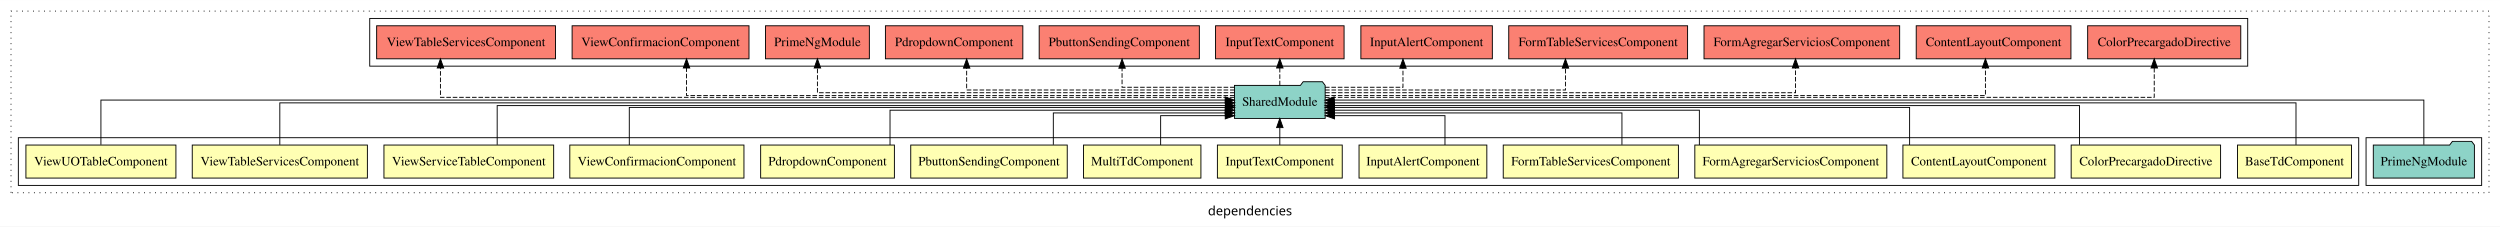
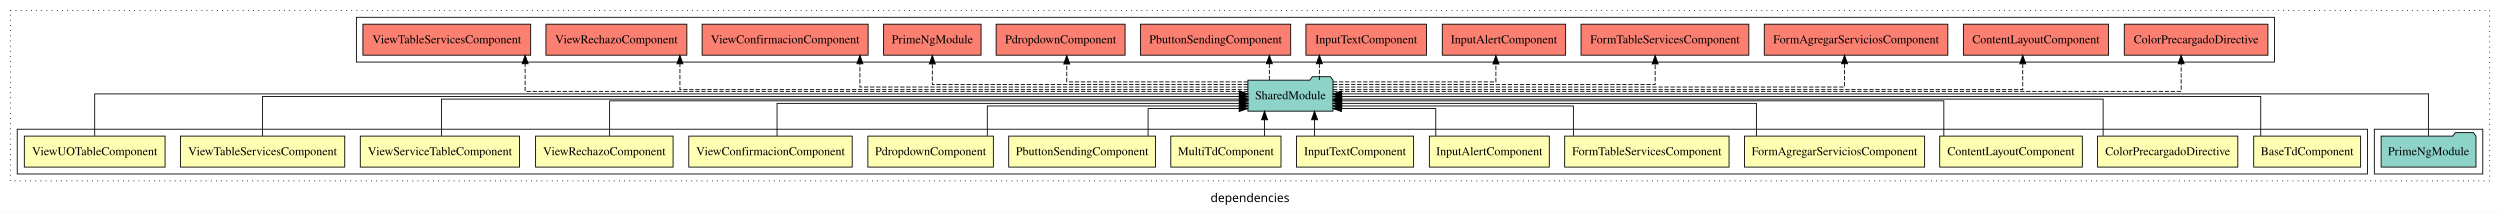
- <svg xmlns="http://www.w3.org/2000/svg" width="2725pt" height="247pt" viewBox="0.00 0.00 2725.00 246.80">
+ <svg xmlns="http://www.w3.org/2000/svg" width="2904pt" height="247pt" viewBox="0.00 0.00 2904.00 246.80">
  <g id="graph0" class="graph" transform="scale(1 1) rotate(0) translate(4 242.8)">
-     <polygon fill="white" stroke="transparent" points="-4,4 -4,-242.8 2721,-242.8 2721,4 -4,4" />
-     <text text-anchor="middle" x="1358.5" y="-8.2" font-family="sans-serif" font-size="14.00">dependencies</text>
+     <polygon fill="white" stroke="transparent" points="-4,4 -4,-242.8 2900,-242.8 2900,4 -4,4" />
+     <text text-anchor="middle" x="1448" y="-8.2" font-family="sans-serif" font-size="14.00">dependencies</text>
    <g id="clust1" class="cluster">
-       <polygon fill="none" stroke="black" stroke-dasharray="1,5" points="8,-32.8 8,-230.8 2709,-230.8 2709,-32.8 8,-32.8" />
+       <polygon fill="none" stroke="black" stroke-dasharray="1,5" points="8,-32.8 8,-230.8 2888,-230.8 2888,-32.8 8,-32.8" />
    </g>
    <g id="clust18" class="cluster">
-       <polygon fill="none" stroke="black" points="399,-170.8 399,-222.8 2446,-222.8 2446,-170.8 399,-170.8" />
-     </g>
-     <g id="clust17" class="cluster">
-       <polygon fill="none" stroke="black" points="2575,-40.8 2575,-92.8 2701,-92.8 2701,-40.8 2575,-40.8" />
+       <polygon fill="none" stroke="black" points="2754,-40.8 2754,-92.8 2880,-92.8 2880,-40.8 2754,-40.8" />
+     </g>
+     <g id="clust19" class="cluster">
+       <polygon fill="none" stroke="black" points="410,-170.8 410,-222.8 2638,-222.8 2638,-170.8 410,-170.8" />
    </g>
    <g id="clust2" class="cluster">
-       <polygon fill="none" stroke="black" points="16,-40.8 16,-92.8 2567,-92.8 2567,-40.8 16,-40.8" />
+       <polygon fill="none" stroke="black" points="16,-40.8 16,-92.8 2746,-92.8 2746,-40.8 16,-40.8" />
    </g>
    <g id="node1" class="node">
-       <polygon fill="#ffffb3" stroke="black" points="2559.1,-84.8 2434.9,-84.8 2434.9,-48.8 2559.1,-48.8 2559.1,-84.8" />
-       <text text-anchor="middle" x="2497" y="-62.6" font-family="Times,serif" font-size="14.00">BaseTdComponent</text>
-     </g>
-     <g id="node15" class="node">
-       <polygon fill="#8dd3c7" stroke="black" points="1440.43,-149.8 1437.43,-153.8 1416.43,-153.8 1413.43,-149.8 1341.57,-149.8 1341.57,-113.8 1440.43,-113.8 1440.43,-149.8" />
-       <text text-anchor="middle" x="1391" y="-127.6" font-family="Times,serif" font-size="14.00">SharedModule</text>
+       <polygon fill="#ffffb3" stroke="black" points="2738.1,-84.8 2613.9,-84.8 2613.9,-48.8 2738.1,-48.8 2738.1,-84.8" />
+       <text text-anchor="middle" x="2676" y="-62.6" font-family="Times,serif" font-size="14.00">BaseTdComponent</text>
+     </g>
+     <g id="node16" class="node">
+       <polygon fill="#8dd3c7" stroke="black" points="1544.43,-149.8 1541.43,-153.8 1520.43,-153.8 1517.43,-149.8 1445.57,-149.8 1445.57,-113.8 1544.43,-113.8 1544.43,-149.8" />
+       <text text-anchor="middle" x="1495" y="-127.6" font-family="Times,serif" font-size="14.00">SharedModule</text>
    </g>
    <g id="edge1" class="edge">
-       <path fill="none" stroke="black" d="M2498.63,-84.97C2498.63,-103.89 2498.63,-130.8 2498.63,-130.8 2498.63,-130.8 1450.38,-130.8 1450.38,-130.8" />
-       <polygon fill="black" stroke="black" points="1450.38,-127.3 1440.38,-130.8 1450.38,-134.3 1450.38,-127.3" />
+       <path fill="none" stroke="black" d="M2622.09,-84.97C2622.09,-103.89 2622.09,-130.8 2622.09,-130.8 2622.09,-130.8 1554.52,-130.8 1554.52,-130.8" />
+       <polygon fill="black" stroke="black" points="1554.52,-127.3 1544.52,-130.8 1554.52,-134.3 1554.52,-127.3" />
    </g>
    <g id="node2" class="node">
-       <polygon fill="#ffffb3" stroke="black" points="2416.44,-84.8 2253.56,-84.8 2253.56,-48.8 2416.44,-48.8 2416.44,-84.8" />
-       <text text-anchor="middle" x="2335" y="-62.6" font-family="Times,serif" font-size="14.00">ColorPrecargadoDirective</text>
+       <polygon fill="#ffffb3" stroke="black" points="2595.44,-84.8 2432.56,-84.8 2432.56,-48.8 2595.44,-48.8 2595.44,-84.8" />
+       <text text-anchor="middle" x="2514" y="-62.6" font-family="Times,serif" font-size="14.00">ColorPrecargadoDirective</text>
    </g>
    <g id="edge2" class="edge">
-       <path fill="none" stroke="black" d="M2262.66,-85.1C2262.66,-103.07 2262.66,-127.8 2262.66,-127.8 2262.66,-127.8 1450.36,-127.8 1450.36,-127.8" />
-       <polygon fill="black" stroke="black" points="1450.36,-124.3 1440.36,-127.8 1450.36,-131.3 1450.36,-124.3" />
+       <path fill="none" stroke="black" d="M2438.97,-85.1C2438.97,-103.07 2438.97,-127.8 2438.97,-127.8 2438.97,-127.8 1554.42,-127.8 1554.42,-127.8" />
+       <polygon fill="black" stroke="black" points="1554.42,-124.3 1544.42,-127.8 1554.42,-131.3 1554.42,-124.3" />
    </g>
    <g id="node3" class="node">
-       <polygon fill="#ffffb3" stroke="black" points="2235.82,-84.8 2070.18,-84.8 2070.18,-48.8 2235.82,-48.8 2235.82,-84.8" />
-       <text text-anchor="middle" x="2153" y="-62.6" font-family="Times,serif" font-size="14.00">ContentLayoutComponent</text>
+       <polygon fill="#ffffb3" stroke="black" points="2414.82,-84.8 2249.18,-84.8 2249.18,-48.8 2414.82,-48.8 2414.82,-84.8" />
+       <text text-anchor="middle" x="2332" y="-62.6" font-family="Times,serif" font-size="14.00">ContentLayoutComponent</text>
    </g>
    <g id="edge3" class="edge">
-       <path fill="none" stroke="black" d="M2077.47,-84.82C2077.47,-102.17 2077.47,-125.8 2077.47,-125.8 2077.47,-125.8 1450.37,-125.8 1450.37,-125.8" />
-       <polygon fill="black" stroke="black" points="1450.37,-122.3 1440.37,-125.8 1450.37,-129.3 1450.37,-122.3" />
+       <path fill="none" stroke="black" d="M2253.95,-84.82C2253.95,-102.17 2253.95,-125.8 2253.95,-125.8 2253.95,-125.8 1554.5,-125.8 1554.5,-125.8" />
+       <polygon fill="black" stroke="black" points="1554.5,-122.3 1544.5,-125.8 1554.5,-129.3 1554.5,-122.3" />
    </g>
    <g id="node4" class="node">
-       <polygon fill="#ffffb3" stroke="black" points="2052.64,-84.8 1843.36,-84.8 1843.36,-48.8 2052.64,-48.8 2052.64,-84.8" />
-       <text text-anchor="middle" x="1948" y="-62.6" font-family="Times,serif" font-size="14.00">FormAgregarServiciosComponent</text>
+       <polygon fill="#ffffb3" stroke="black" points="2231.64,-84.8 2022.36,-84.8 2022.36,-48.8 2231.64,-48.8 2231.64,-84.8" />
+       <text text-anchor="middle" x="2127" y="-62.6" font-family="Times,serif" font-size="14.00">FormAgregarServiciosComponent</text>
    </g>
    <g id="edge4" class="edge">
-       <path fill="none" stroke="black" d="M1848.31,-84.83C1848.31,-101.2 1848.31,-122.8 1848.31,-122.8 1848.31,-122.8 1450.37,-122.8 1450.37,-122.8" />
-       <polygon fill="black" stroke="black" points="1450.37,-119.3 1440.37,-122.8 1450.37,-126.3 1450.37,-119.3" />
+       <path fill="none" stroke="black" d="M2036.33,-84.83C2036.33,-101.2 2036.33,-122.8 2036.33,-122.8 2036.33,-122.8 1554.47,-122.8 1554.47,-122.8" />
+       <polygon fill="black" stroke="black" points="1554.47,-119.3 1544.47,-122.8 1554.47,-126.3 1554.47,-119.3" />
    </g>
    <g id="node5" class="node">
-       <polygon fill="#ffffb3" stroke="black" points="1825.47,-84.8 1634.53,-84.8 1634.53,-48.8 1825.47,-48.8 1825.47,-84.8" />
-       <text text-anchor="middle" x="1730" y="-62.6" font-family="Times,serif" font-size="14.00">FormTableServicesComponent</text>
+       <polygon fill="#ffffb3" stroke="black" points="2004.47,-84.8 1813.53,-84.8 1813.53,-48.8 2004.47,-48.8 2004.47,-84.8" />
+       <text text-anchor="middle" x="1909" y="-62.6" font-family="Times,serif" font-size="14.00">FormTableServicesComponent</text>
    </g>
    <g id="edge5" class="edge">
-       <path fill="none" stroke="black" d="M1763.91,-85.04C1763.91,-100.37 1763.91,-119.8 1763.91,-119.8 1763.91,-119.8 1450.52,-119.8 1450.52,-119.8" />
-       <polygon fill="black" stroke="black" points="1450.52,-116.3 1440.52,-119.8 1450.52,-123.3 1450.52,-116.3" />
+       <path fill="none" stroke="black" d="M1823.67,-85.04C1823.67,-100.37 1823.67,-119.8 1823.67,-119.8 1823.67,-119.8 1554.56,-119.8 1554.56,-119.8" />
+       <polygon fill="black" stroke="black" points="1554.56,-116.3 1544.56,-119.8 1554.56,-123.3 1554.56,-116.3" />
    </g>
    <g id="node6" class="node">
-       <polygon fill="#ffffb3" stroke="black" points="1616.65,-84.8 1477.35,-84.8 1477.35,-48.8 1616.65,-48.8 1616.65,-84.8" />
-       <text text-anchor="middle" x="1547" y="-62.6" font-family="Times,serif" font-size="14.00">InputAlertComponent</text>
+       <polygon fill="#ffffb3" stroke="black" points="1795.65,-84.8 1656.35,-84.8 1656.35,-48.8 1795.65,-48.8 1795.65,-84.8" />
+       <text text-anchor="middle" x="1726" y="-62.6" font-family="Times,serif" font-size="14.00">InputAlertComponent</text>
    </g>
    <g id="edge6" class="edge">
-       <path fill="none" stroke="black" d="M1571.02,-84.85C1571.02,-99.17 1571.02,-116.8 1571.02,-116.8 1571.02,-116.8 1450.67,-116.8 1450.67,-116.8" />
-       <polygon fill="black" stroke="black" points="1450.67,-113.3 1440.67,-116.8 1450.67,-120.3 1450.67,-113.3" />
+       <path fill="none" stroke="black" d="M1663.8,-84.85C1663.8,-99.17 1663.8,-116.8 1663.8,-116.8 1663.8,-116.8 1554.28,-116.8 1554.28,-116.8" />
+       <polygon fill="black" stroke="black" points="1554.28,-113.3 1544.28,-116.8 1554.28,-120.3 1554.28,-113.3" />
    </g>
    <g id="node7" class="node">
-       <polygon fill="#ffffb3" stroke="black" points="1459.04,-84.8 1322.96,-84.8 1322.96,-48.8 1459.04,-48.8 1459.04,-84.8" />
-       <text text-anchor="middle" x="1391" y="-62.6" font-family="Times,serif" font-size="14.00">InputTextComponent</text>
+       <polygon fill="#ffffb3" stroke="black" points="1638.04,-84.8 1501.96,-84.8 1501.96,-48.8 1638.04,-48.8 1638.04,-84.8" />
+       <text text-anchor="middle" x="1570" y="-62.6" font-family="Times,serif" font-size="14.00">InputTextComponent</text>
    </g>
    <g id="edge7" class="edge">
-       <path fill="none" stroke="black" d="M1391,-84.91C1391,-84.91 1391,-103.79 1391,-103.79" />
-       <polygon fill="black" stroke="black" points="1387.5,-103.79 1391,-113.79 1394.5,-103.79 1387.5,-103.79" />
+       <path fill="none" stroke="black" d="M1522.97,-84.91C1522.97,-84.91 1522.97,-103.79 1522.97,-103.79" />
+       <polygon fill="black" stroke="black" points="1519.47,-103.79 1522.97,-113.79 1526.47,-103.79 1519.47,-103.79" />
    </g>
    <g id="node8" class="node">
-       <polygon fill="#ffffb3" stroke="black" points="1305,-84.8 1177,-84.8 1177,-48.8 1305,-48.8 1305,-84.8" />
-       <text text-anchor="middle" x="1241" y="-62.6" font-family="Times,serif" font-size="14.00">MultiTdComponent</text>
+       <polygon fill="#ffffb3" stroke="black" points="1484,-84.8 1356,-84.8 1356,-48.8 1484,-48.8 1484,-84.8" />
+       <text text-anchor="middle" x="1420" y="-62.6" font-family="Times,serif" font-size="14.00">MultiTdComponent</text>
    </g>
    <g id="edge8" class="edge">
-       <path fill="none" stroke="black" d="M1261.1,-84.85C1261.1,-99.17 1261.1,-116.8 1261.1,-116.8 1261.1,-116.8 1331.52,-116.8 1331.52,-116.8" />
-       <polygon fill="black" stroke="black" points="1331.52,-120.3 1341.52,-116.8 1331.52,-113.3 1331.52,-120.3" />
+       <path fill="none" stroke="black" d="M1464.89,-84.91C1464.89,-84.91 1464.89,-103.79 1464.89,-103.79" />
+       <polygon fill="black" stroke="black" points="1461.39,-103.79 1464.89,-113.79 1468.39,-103.79 1461.39,-103.79" />
    </g>
    <g id="node9" class="node">
-       <polygon fill="#ffffb3" stroke="black" points="1159.29,-84.8 988.71,-84.8 988.71,-48.8 1159.29,-48.8 1159.29,-84.8" />
-       <text text-anchor="middle" x="1074" y="-62.6" font-family="Times,serif" font-size="14.00">PbuttonSendingComponent</text>
+       <polygon fill="#ffffb3" stroke="black" points="1338.29,-84.8 1167.71,-84.8 1167.71,-48.8 1338.29,-48.8 1338.29,-84.8" />
+       <text text-anchor="middle" x="1253" y="-62.6" font-family="Times,serif" font-size="14.00">PbuttonSendingComponent</text>
    </g>
    <g id="edge9" class="edge">
-       <path fill="none" stroke="black" d="M1144.12,-85.04C1144.12,-100.37 1144.12,-119.8 1144.12,-119.8 1144.12,-119.8 1331.63,-119.8 1331.63,-119.8" />
-       <polygon fill="black" stroke="black" points="1331.63,-123.3 1341.63,-119.8 1331.63,-116.3 1331.63,-123.3" />
+       <path fill="none" stroke="black" d="M1329.62,-84.85C1329.62,-99.17 1329.62,-116.8 1329.62,-116.8 1329.62,-116.8 1435.38,-116.8 1435.38,-116.8" />
+       <polygon fill="black" stroke="black" points="1435.38,-120.3 1445.38,-116.8 1435.38,-113.3 1435.38,-120.3" />
    </g>
    <g id="node10" class="node">
-       <polygon fill="#ffffb3" stroke="black" points="970.89,-84.8 825.11,-84.8 825.11,-48.8 970.89,-48.8 970.89,-84.8" />
-       <text text-anchor="middle" x="898" y="-62.6" font-family="Times,serif" font-size="14.00">PdropdownComponent</text>
+       <polygon fill="#ffffb3" stroke="black" points="1149.89,-84.8 1004.11,-84.8 1004.11,-48.8 1149.89,-48.8 1149.89,-84.8" />
+       <text text-anchor="middle" x="1077" y="-62.6" font-family="Times,serif" font-size="14.00">PdropdownComponent</text>
    </g>
    <g id="edge10" class="edge">
-       <path fill="none" stroke="black" d="M966.12,-84.83C966.12,-101.2 966.12,-122.8 966.12,-122.8 966.12,-122.8 1331.43,-122.8 1331.43,-122.8" />
-       <polygon fill="black" stroke="black" points="1331.43,-126.3 1341.43,-122.8 1331.43,-119.3 1331.43,-126.3" />
+       <path fill="none" stroke="black" d="M1142.87,-85.04C1142.87,-100.37 1142.87,-119.8 1142.87,-119.8 1142.87,-119.8 1435.67,-119.8 1435.67,-119.8" />
+       <polygon fill="black" stroke="black" points="1435.67,-123.3 1445.67,-119.8 1435.67,-116.3 1435.67,-123.3" />
    </g>
    <g id="node11" class="node">
-       <polygon fill="#ffffb3" stroke="black" points="806.91,-84.8 617.09,-84.8 617.09,-48.8 806.91,-48.8 806.91,-84.8" />
-       <text text-anchor="middle" x="712" y="-62.6" font-family="Times,serif" font-size="14.00">ViewConfirmacionComponent</text>
+       <polygon fill="#ffffb3" stroke="black" points="985.91,-84.8 796.09,-84.8 796.09,-48.8 985.91,-48.8 985.91,-84.8" />
+       <text text-anchor="middle" x="891" y="-62.6" font-family="Times,serif" font-size="14.00">ViewConfirmacionComponent</text>
    </g>
    <g id="edge11" class="edge">
-       <path fill="none" stroke="black" d="M681.93,-84.82C681.93,-102.17 681.93,-125.8 681.93,-125.8 681.93,-125.8 1331.7,-125.8 1331.7,-125.8" />
-       <polygon fill="black" stroke="black" points="1331.7,-129.3 1341.7,-125.8 1331.7,-122.3 1331.7,-129.3" />
+       <path fill="none" stroke="black" d="M898.62,-84.83C898.62,-101.2 898.62,-122.8 898.62,-122.8 898.62,-122.8 1435.69,-122.8 1435.69,-122.8" />
+       <polygon fill="black" stroke="black" points="1435.69,-126.3 1445.69,-122.8 1435.69,-119.3 1435.69,-126.3" />
    </g>
    <g id="node12" class="node">
+       <polygon fill="#ffffb3" stroke="black" points="777.85,-84.8 618.15,-84.8 618.15,-48.8 777.85,-48.8 777.85,-84.8" />
+       <text text-anchor="middle" x="698" y="-62.6" font-family="Times,serif" font-size="14.00">ViewRechazoComponent</text>
+     </g>
+     <g id="edge12" class="edge">
+       <path fill="none" stroke="black" d="M704.12,-84.82C704.12,-102.17 704.12,-125.8 704.12,-125.8 704.12,-125.8 1435.53,-125.8 1435.53,-125.8" />
+       <polygon fill="black" stroke="black" points="1435.53,-129.3 1445.53,-125.8 1435.53,-122.3 1435.53,-129.3" />
+     </g>
+     <g id="node13" class="node">
      <polygon fill="#ffffb3" stroke="black" points="599.5,-84.8 414.5,-84.8 414.5,-48.8 599.5,-48.8 599.5,-84.8" />
      <text text-anchor="middle" x="507" y="-62.6" font-family="Times,serif" font-size="14.00">ViewServiceTableComponent</text>
    </g>
-     <g id="edge12" class="edge">
-       <path fill="none" stroke="black" d="M537.92,-85.1C537.92,-103.07 537.92,-127.8 537.92,-127.8 537.92,-127.8 1331.76,-127.8 1331.76,-127.8" />
-       <polygon fill="black" stroke="black" points="1331.76,-131.3 1341.76,-127.8 1331.76,-124.3 1331.76,-131.3" />
-     </g>
-     <g id="node13" class="node">
+     <g id="edge13" class="edge">
+       <path fill="none" stroke="black" d="M508.76,-85.1C508.76,-103.07 508.76,-127.8 508.76,-127.8 508.76,-127.8 1435.75,-127.8 1435.75,-127.8" />
+       <polygon fill="black" stroke="black" points="1435.75,-131.3 1445.75,-127.8 1435.75,-124.3 1435.75,-131.3" />
+     </g>
+     <g id="node14" class="node">
      <polygon fill="#ffffb3" stroke="black" points="396.45,-84.8 205.55,-84.8 205.55,-48.8 396.45,-48.8 396.45,-84.8" />
      <text text-anchor="middle" x="301" y="-62.6" font-family="Times,serif" font-size="14.00">ViewTableServicesComponent</text>
    </g>
-     <g id="edge13" class="edge">
-       <path fill="none" stroke="black" d="M301,-84.97C301,-103.89 301,-130.8 301,-130.8 301,-130.8 1331.69,-130.8 1331.69,-130.8" />
-       <polygon fill="black" stroke="black" points="1331.69,-134.3 1341.69,-130.8 1331.69,-127.3 1331.69,-134.3" />
-     </g>
-     <g id="node14" class="node">
+     <g id="edge14" class="edge">
+       <path fill="none" stroke="black" d="M301,-84.97C301,-103.89 301,-130.8 301,-130.8 301,-130.8 1435.59,-130.8 1435.59,-130.8" />
+       <polygon fill="black" stroke="black" points="1435.59,-134.3 1445.59,-130.8 1435.59,-127.3 1435.59,-134.3" />
+     </g>
+     <g id="node15" class="node">
      <polygon fill="#ffffb3" stroke="black" points="187.75,-84.8 24.25,-84.8 24.25,-48.8 187.75,-48.8 187.75,-84.8" />
      <text text-anchor="middle" x="106" y="-62.6" font-family="Times,serif" font-size="14.00">ViewUOTableComponent</text>
    </g>
-     <g id="edge14" class="edge">
-       <path fill="none" stroke="black" d="M106,-85.11C106,-104.95 106,-133.8 106,-133.8 106,-133.8 1331.41,-133.8 1331.41,-133.8" />
-       <polygon fill="black" stroke="black" points="1331.41,-137.3 1341.41,-133.8 1331.41,-130.3 1331.41,-137.3" />
+     <g id="edge15" class="edge">
+       <path fill="none" stroke="black" d="M106,-85.11C106,-104.95 106,-133.8 106,-133.8 106,-133.8 1435.56,-133.8 1435.56,-133.8" />
+       <polygon fill="black" stroke="black" points="1435.56,-137.3 1445.56,-133.8 1435.56,-130.3 1435.56,-137.3" />
+     </g>
+     <g id="node18" class="node">
+       <polygon fill="#fb8072" stroke="black" points="2630.44,-214.8 2463.56,-214.8 2463.56,-178.8 2630.44,-178.8 2630.44,-214.8" />
+       <text text-anchor="middle" x="2547" y="-192.6" font-family="Times,serif" font-size="14.00">ColorPrecargadoDirective </text>
+     </g>
+     <g id="edge17" class="edge">
+       <path fill="none" stroke="black" stroke-dasharray="5,2" d="M1544.55,-136.8C1750.7,-136.8 2529.62,-136.8 2529.62,-136.8 2529.62,-136.8 2529.62,-168.8 2529.62,-168.8" />
+       <polygon fill="black" stroke="black" points="2526.13,-168.8 2529.62,-178.8 2533.13,-168.8 2526.13,-168.8" />
+     </g>
+     <g id="node19" class="node">
+       <polygon fill="#fb8072" stroke="black" points="2445.32,-214.8 2276.68,-214.8 2276.68,-178.8 2445.32,-178.8 2445.32,-214.8" />
+       <text text-anchor="middle" x="2361" y="-192.6" font-family="Times,serif" font-size="14.00">ContentLayoutComponent </text>
+     </g>
+     <g id="edge18" class="edge">
+       <path fill="none" stroke="black" stroke-dasharray="5,2" d="M1544.41,-138.8C1725.95,-138.8 2345.62,-138.8 2345.62,-138.8 2345.62,-138.8 2345.62,-168.77 2345.62,-168.77" />
+       <polygon fill="black" stroke="black" points="2342.13,-168.77 2345.62,-178.77 2349.13,-168.77 2342.13,-168.77" />
+     </g>
+     <g id="node20" class="node">
+       <polygon fill="#fb8072" stroke="black" points="2258.63,-214.8 2045.37,-214.8 2045.37,-178.8 2258.63,-178.8 2258.63,-214.8" />
+       <text text-anchor="middle" x="2152" y="-192.6" font-family="Times,serif" font-size="14.00">FormAgregarServiciosComponent </text>
+     </g>
+     <g id="edge19" class="edge">
+       <path fill="none" stroke="black" stroke-dasharray="5,2" d="M1544.44,-141.8C1695.15,-141.8 2138.62,-141.8 2138.62,-141.8 2138.62,-141.8 2138.62,-168.79 2138.62,-168.79" />
+       <polygon fill="black" stroke="black" points="2135.13,-168.79 2138.62,-178.79 2142.13,-168.79 2135.13,-168.79" />
+     </g>
+     <g id="node21" class="node">
+       <polygon fill="#fb8072" stroke="black" points="2027.47,-214.8 1832.53,-214.8 1832.53,-178.8 2027.47,-178.8 2027.47,-214.8" />
+       <text text-anchor="middle" x="1930" y="-192.6" font-family="Times,serif" font-size="14.00">FormTableServicesComponent </text>
+     </g>
+     <g id="edge20" class="edge">
+       <path fill="none" stroke="black" stroke-dasharray="5,2" d="M1544.42,-144.8C1656.17,-144.8 1918.62,-144.8 1918.62,-144.8 1918.62,-144.8 1918.62,-168.61 1918.62,-168.61" />
+       <polygon fill="black" stroke="black" points="1915.13,-168.61 1918.62,-178.61 1922.13,-168.61 1915.13,-168.61" />
+     </g>
+     <g id="node22" class="node">
+       <polygon fill="#fb8072" stroke="black" points="1814.65,-214.8 1671.35,-214.8 1671.35,-178.8 1814.65,-178.8 1814.65,-214.8" />
+       <text text-anchor="middle" x="1743" y="-192.6" font-family="Times,serif" font-size="14.00">InputAlertComponent </text>
+     </g>
+     <g id="edge21" class="edge">
+       <path fill="none" stroke="black" stroke-dasharray="5,2" d="M1544.44,-147.8C1614.34,-147.8 1733.62,-147.8 1733.62,-147.8 1733.62,-147.8 1733.62,-168.55 1733.62,-168.55" />
+       <polygon fill="black" stroke="black" points="1730.13,-168.55 1733.62,-178.55 1737.13,-168.55 1730.13,-168.55" />
+     </g>
+     <g id="node23" class="node">
+       <polygon fill="#fb8072" stroke="black" points="1653.04,-214.8 1512.96,-214.8 1512.96,-178.8 1653.04,-178.8 1653.04,-214.8" />
+       <text text-anchor="middle" x="1583" y="-192.6" font-family="Times,serif" font-size="14.00">InputTextComponent </text>
+     </g>
+     <g id="edge22" class="edge">
+       <path fill="none" stroke="black" stroke-dasharray="5,2" d="M1528.6,-149.91C1528.6,-149.91 1528.6,-168.79 1528.6,-168.79" />
+       <polygon fill="black" stroke="black" points="1525.1,-168.79 1528.6,-178.79 1532.1,-168.79 1525.1,-168.79" />
+     </g>
+     <g id="node24" class="node">
+       <polygon fill="#fb8072" stroke="black" points="1495.29,-214.8 1320.71,-214.8 1320.71,-178.8 1495.29,-178.8 1495.29,-214.8" />
+       <text text-anchor="middle" x="1408" y="-192.6" font-family="Times,serif" font-size="14.00">PbuttonSendingComponent </text>
+     </g>
+     <g id="edge23" class="edge">
+       <path fill="none" stroke="black" stroke-dasharray="5,2" d="M1470.46,-149.91C1470.46,-149.91 1470.46,-168.79 1470.46,-168.79" />
+       <polygon fill="black" stroke="black" points="1466.96,-168.79 1470.46,-178.79 1473.96,-168.79 1466.96,-168.79" />
+     </g>
+     <g id="node25" class="node">
+       <polygon fill="#fb8072" stroke="black" points="1302.89,-214.8 1153.11,-214.8 1153.11,-178.8 1302.89,-178.8 1302.89,-214.8" />
+       <text text-anchor="middle" x="1228" y="-192.6" font-family="Times,serif" font-size="14.00">PdropdownComponent </text>
+     </g>
+     <g id="edge24" class="edge">
+       <path fill="none" stroke="black" stroke-dasharray="5,2" d="M1445.51,-147.8C1370.12,-147.8 1235.15,-147.8 1235.15,-147.8 1235.15,-147.8 1235.15,-168.55 1235.15,-168.55" />
+       <polygon fill="black" stroke="black" points="1231.65,-168.55 1235.15,-178.55 1238.65,-168.55 1231.65,-168.55" />
+     </g>
+     <g id="node26" class="node">
+       <polygon fill="#fb8072" stroke="black" points="1135.6,-214.8 1022.4,-214.8 1022.4,-178.8 1135.6,-178.8 1135.6,-214.8" />
+       <text text-anchor="middle" x="1079" y="-192.6" font-family="Times,serif" font-size="14.00">PrimeNgModule </text>
+     </g>
+     <g id="edge25" class="edge">
+       <path fill="none" stroke="black" stroke-dasharray="5,2" d="M1445.65,-144.8C1335.45,-144.8 1079,-144.8 1079,-144.8 1079,-144.8 1079,-168.61 1079,-168.61" />
+       <polygon fill="black" stroke="black" points="1075.5,-168.61 1079,-178.61 1082.5,-168.61 1075.5,-168.61" />
+     </g>
+     <g id="node27" class="node">
+       <polygon fill="#fb8072" stroke="black" points="1004.41,-214.8 811.59,-214.8 811.59,-178.8 1004.41,-178.8 1004.41,-214.8" />
+       <text text-anchor="middle" x="908" y="-192.6" font-family="Times,serif" font-size="14.00">ViewConfirmacionComponent </text>
+     </g>
+     <g id="edge26" class="edge">
+       <path fill="none" stroke="black" stroke-dasharray="5,2" d="M1445.68,-141.8C1319.51,-141.8 994.88,-141.8 994.88,-141.8 994.88,-141.8 994.88,-168.79 994.88,-168.79" />
+       <polygon fill="black" stroke="black" points="991.38,-168.79 994.88,-178.79 998.38,-168.79 991.38,-168.79" />
+     </g>
+     <g id="node28" class="node">
+       <polygon fill="#fb8072" stroke="black" points="793.85,-214.8 630.15,-214.8 630.15,-178.8 793.85,-178.8 793.85,-214.8" />
+       <text text-anchor="middle" x="712" y="-192.6" font-family="Times,serif" font-size="14.00">ViewRechazoComponent </text>
+     </g>
+     <g id="edge27" class="edge">
+       <path fill="none" stroke="black" stroke-dasharray="5,2" d="M1445.69,-138.8C1284.86,-138.8 785.8,-138.8 785.8,-138.8 785.8,-138.8 785.8,-168.77 785.8,-168.77" />
+       <polygon fill="black" stroke="black" points="782.3,-168.77 785.8,-178.77 789.3,-168.77 782.3,-168.77" />
+     </g>
+     <g id="node29" class="node">
+       <polygon fill="#fb8072" stroke="black" points="612.45,-214.8 417.55,-214.8 417.55,-178.8 612.45,-178.8 612.45,-214.8" />
+       <text text-anchor="middle" x="515" y="-192.6" font-family="Times,serif" font-size="14.00">ViewTableServicesComponent </text>
+     </g>
+     <g id="edge28" class="edge">
+       <path fill="none" stroke="black" stroke-dasharray="5,2" d="M1445.62,-136.8C1258.82,-136.8 605.99,-136.8 605.99,-136.8 605.99,-136.8 605.99,-168.8 605.99,-168.8" />
+       <polygon fill="black" stroke="black" points="602.49,-168.8 605.99,-178.8 609.49,-168.8 602.49,-168.8" />
    </g>
    <g id="node17" class="node">
-       <polygon fill="#fb8072" stroke="black" points="2438.44,-214.8 2271.56,-214.8 2271.56,-178.8 2438.44,-178.8 2438.44,-214.8" />
-       <text text-anchor="middle" x="2355" y="-192.6" font-family="Times,serif" font-size="14.00">ColorPrecargadoDirective </text>
+       <polygon fill="#8dd3c7" stroke="black" points="2872.1,-84.8 2869.1,-88.8 2848.1,-88.8 2845.1,-84.8 2761.9,-84.8 2761.9,-48.8 2872.1,-48.8 2872.1,-84.8" />
+       <text text-anchor="middle" x="2817" y="-62.6" font-family="Times,serif" font-size="14.00">PrimeNgModule</text>
    </g>
    <g id="edge16" class="edge">
-       <path fill="none" stroke="black" stroke-dasharray="5,2" d="M1440.24,-136.8C1635.41,-136.8 2344.12,-136.8 2344.12,-136.8 2344.12,-136.8 2344.12,-168.8 2344.12,-168.8" />
-       <polygon fill="black" stroke="black" points="2340.63,-168.8 2344.12,-178.8 2347.63,-168.8 2340.63,-168.8" />
-     </g>
-     <g id="node18" class="node">
-       <polygon fill="#fb8072" stroke="black" points="2253.32,-214.8 2084.68,-214.8 2084.68,-178.8 2253.32,-178.8 2253.32,-214.8" />
-       <text text-anchor="middle" x="2169" y="-192.6" font-family="Times,serif" font-size="14.00">ContentLayoutComponent </text>
-     </g>
-     <g id="edge17" class="edge">
-       <path fill="none" stroke="black" stroke-dasharray="5,2" d="M1440.28,-138.8C1610.04,-138.8 2160.12,-138.8 2160.12,-138.8 2160.12,-138.8 2160.12,-168.77 2160.12,-168.77" />
-       <polygon fill="black" stroke="black" points="2156.63,-168.77 2160.12,-178.77 2163.63,-168.77 2156.63,-168.77" />
-     </g>
-     <g id="node19" class="node">
-       <polygon fill="#fb8072" stroke="black" points="2066.63,-214.8 1853.37,-214.8 1853.37,-178.8 2066.63,-178.8 2066.63,-214.8" />
-       <text text-anchor="middle" x="1960" y="-192.6" font-family="Times,serif" font-size="14.00">FormAgregarServiciosComponent </text>
-     </g>
-     <g id="edge18" class="edge">
-       <path fill="none" stroke="black" stroke-dasharray="5,2" d="M1440.39,-141.8C1577.56,-141.8 1953.12,-141.8 1953.12,-141.8 1953.12,-141.8 1953.12,-168.79 1953.12,-168.79" />
-       <polygon fill="black" stroke="black" points="1949.63,-168.79 1953.12,-178.79 1956.63,-168.79 1949.63,-168.79" />
-     </g>
-     <g id="node20" class="node">
-       <polygon fill="#fb8072" stroke="black" points="1835.47,-214.8 1640.53,-214.8 1640.53,-178.8 1835.47,-178.8 1835.47,-214.8" />
-       <text text-anchor="middle" x="1738" y="-192.6" font-family="Times,serif" font-size="14.00">FormTableServicesComponent </text>
-     </g>
-     <g id="edge19" class="edge">
-       <path fill="none" stroke="black" stroke-dasharray="5,2" d="M1440.33,-144.8C1528.12,-144.8 1702.34,-144.8 1702.34,-144.8 1702.34,-144.8 1702.34,-168.61 1702.34,-168.61" />
-       <polygon fill="black" stroke="black" points="1698.84,-168.61 1702.34,-178.61 1705.84,-168.61 1698.84,-168.61" />
-     </g>
-     <g id="node21" class="node">
-       <polygon fill="#fb8072" stroke="black" points="1622.65,-214.8 1479.35,-214.8 1479.35,-178.8 1622.65,-178.8 1622.65,-214.8" />
-       <text text-anchor="middle" x="1551" y="-192.6" font-family="Times,serif" font-size="14.00">InputAlertComponent </text>
-     </g>
-     <g id="edge20" class="edge">
-       <path fill="none" stroke="black" stroke-dasharray="5,2" d="M1440.22,-147.8C1478.53,-147.8 1525.23,-147.8 1525.23,-147.8 1525.23,-147.8 1525.23,-168.55 1525.23,-168.55" />
-       <polygon fill="black" stroke="black" points="1521.73,-168.55 1525.23,-178.55 1528.73,-168.55 1521.73,-168.55" />
-     </g>
-     <g id="node22" class="node">
-       <polygon fill="#fb8072" stroke="black" points="1461.04,-214.8 1320.96,-214.8 1320.96,-178.8 1461.04,-178.8 1461.04,-214.8" />
-       <text text-anchor="middle" x="1391" y="-192.6" font-family="Times,serif" font-size="14.00">InputTextComponent </text>
-     </g>
-     <g id="edge21" class="edge">
-       <path fill="none" stroke="black" stroke-dasharray="5,2" d="M1391,-149.91C1391,-149.91 1391,-168.79 1391,-168.79" />
-       <polygon fill="black" stroke="black" points="1387.5,-168.79 1391,-178.79 1394.5,-168.79 1387.5,-168.79" />
-     </g>
-     <g id="node23" class="node">
-       <polygon fill="#fb8072" stroke="black" points="1303.29,-214.8 1128.71,-214.8 1128.71,-178.8 1303.29,-178.8 1303.29,-214.8" />
-       <text text-anchor="middle" x="1216" y="-192.6" font-family="Times,serif" font-size="14.00">PbuttonSendingComponent </text>
-     </g>
-     <g id="edge22" class="edge">
-       <path fill="none" stroke="black" stroke-dasharray="5,2" d="M1341.73,-147.8C1290.91,-147.8 1219.05,-147.8 1219.05,-147.8 1219.05,-147.8 1219.05,-168.55 1219.05,-168.55" />
-       <polygon fill="black" stroke="black" points="1215.55,-168.55 1219.05,-178.55 1222.55,-168.55 1215.55,-168.55" />
-     </g>
-     <g id="node24" class="node">
-       <polygon fill="#fb8072" stroke="black" points="1110.89,-214.8 961.11,-214.8 961.11,-178.8 1110.89,-178.8 1110.89,-214.8" />
-       <text text-anchor="middle" x="1036" y="-192.6" font-family="Times,serif" font-size="14.00">PdropdownComponent </text>
-     </g>
-     <g id="edge23" class="edge">
-       <path fill="none" stroke="black" stroke-dasharray="5,2" d="M1341.73,-144.8C1247.2,-144.8 1049.65,-144.8 1049.65,-144.8 1049.65,-144.8 1049.65,-168.61 1049.65,-168.61" />
-       <polygon fill="black" stroke="black" points="1046.15,-168.61 1049.65,-178.61 1053.15,-168.61 1046.15,-168.61" />
-     </g>
-     <g id="node25" class="node">
-       <polygon fill="#fb8072" stroke="black" points="943.6,-214.8 830.4,-214.8 830.4,-178.8 943.6,-178.8 943.6,-214.8" />
-       <text text-anchor="middle" x="887" y="-192.6" font-family="Times,serif" font-size="14.00">PrimeNgModule </text>
-     </g>
-     <g id="edge24" class="edge">
-       <path fill="none" stroke="black" stroke-dasharray="5,2" d="M1341.76,-141.8C1214.94,-141.8 887,-141.8 887,-141.8 887,-141.8 887,-168.79 887,-168.79" />
-       <polygon fill="black" stroke="black" points="883.5,-168.79 887,-178.79 890.5,-168.79 883.5,-168.79" />
-     </g>
-     <g id="node26" class="node">
-       <polygon fill="#fb8072" stroke="black" points="812.41,-214.8 619.59,-214.8 619.59,-178.8 812.41,-178.8 812.41,-214.8" />
-       <text text-anchor="middle" x="716" y="-192.6" font-family="Times,serif" font-size="14.00">ViewConfirmacionComponent </text>
-     </g>
-     <g id="edge25" class="edge">
-       <path fill="none" stroke="black" stroke-dasharray="5,2" d="M1341.6,-138.8C1190.43,-138.8 744.32,-138.8 744.32,-138.8 744.32,-138.8 744.32,-168.77 744.32,-168.77" />
-       <polygon fill="black" stroke="black" points="740.82,-168.77 744.32,-178.77 747.82,-168.77 740.82,-168.77" />
-     </g>
-     <g id="node27" class="node">
-       <polygon fill="#fb8072" stroke="black" points="601.45,-214.8 406.55,-214.8 406.55,-178.8 601.45,-178.8 601.45,-214.8" />
-       <text text-anchor="middle" x="504" y="-192.6" font-family="Times,serif" font-size="14.00">ViewTableServicesComponent </text>
-     </g>
-     <g id="edge26" class="edge">
-       <path fill="none" stroke="black" stroke-dasharray="5,2" d="M1341.49,-136.8C1151,-136.8 476.08,-136.8 476.08,-136.8 476.08,-136.8 476.08,-168.8 476.08,-168.8" />
-       <polygon fill="black" stroke="black" points="472.58,-168.8 476.08,-178.8 479.58,-168.8 472.58,-168.8" />
-     </g>
-     <g id="node16" class="node">
-       <polygon fill="#8dd3c7" stroke="black" points="2693.1,-84.8 2690.1,-88.8 2669.1,-88.8 2666.1,-84.8 2582.9,-84.8 2582.9,-48.8 2693.1,-48.8 2693.1,-84.8" />
-       <text text-anchor="middle" x="2638" y="-62.6" font-family="Times,serif" font-size="14.00">PrimeNgModule</text>
-     </g>
-     <g id="edge15" class="edge">
-       <path fill="none" stroke="black" d="M2638,-85.11C2638,-104.95 2638,-133.8 2638,-133.8 2638,-133.8 1450.27,-133.8 1450.27,-133.8" />
-       <polygon fill="black" stroke="black" points="1450.27,-130.3 1440.27,-133.8 1450.27,-137.3 1450.27,-130.3" />
+       <path fill="none" stroke="black" d="M2817,-85.11C2817,-104.95 2817,-133.8 2817,-133.8 2817,-133.8 1554.41,-133.8 1554.41,-133.8" />
+       <polygon fill="black" stroke="black" points="1554.41,-130.3 1544.41,-133.8 1554.41,-137.3 1554.41,-130.3" />
    </g>
  </g>
</svg>
